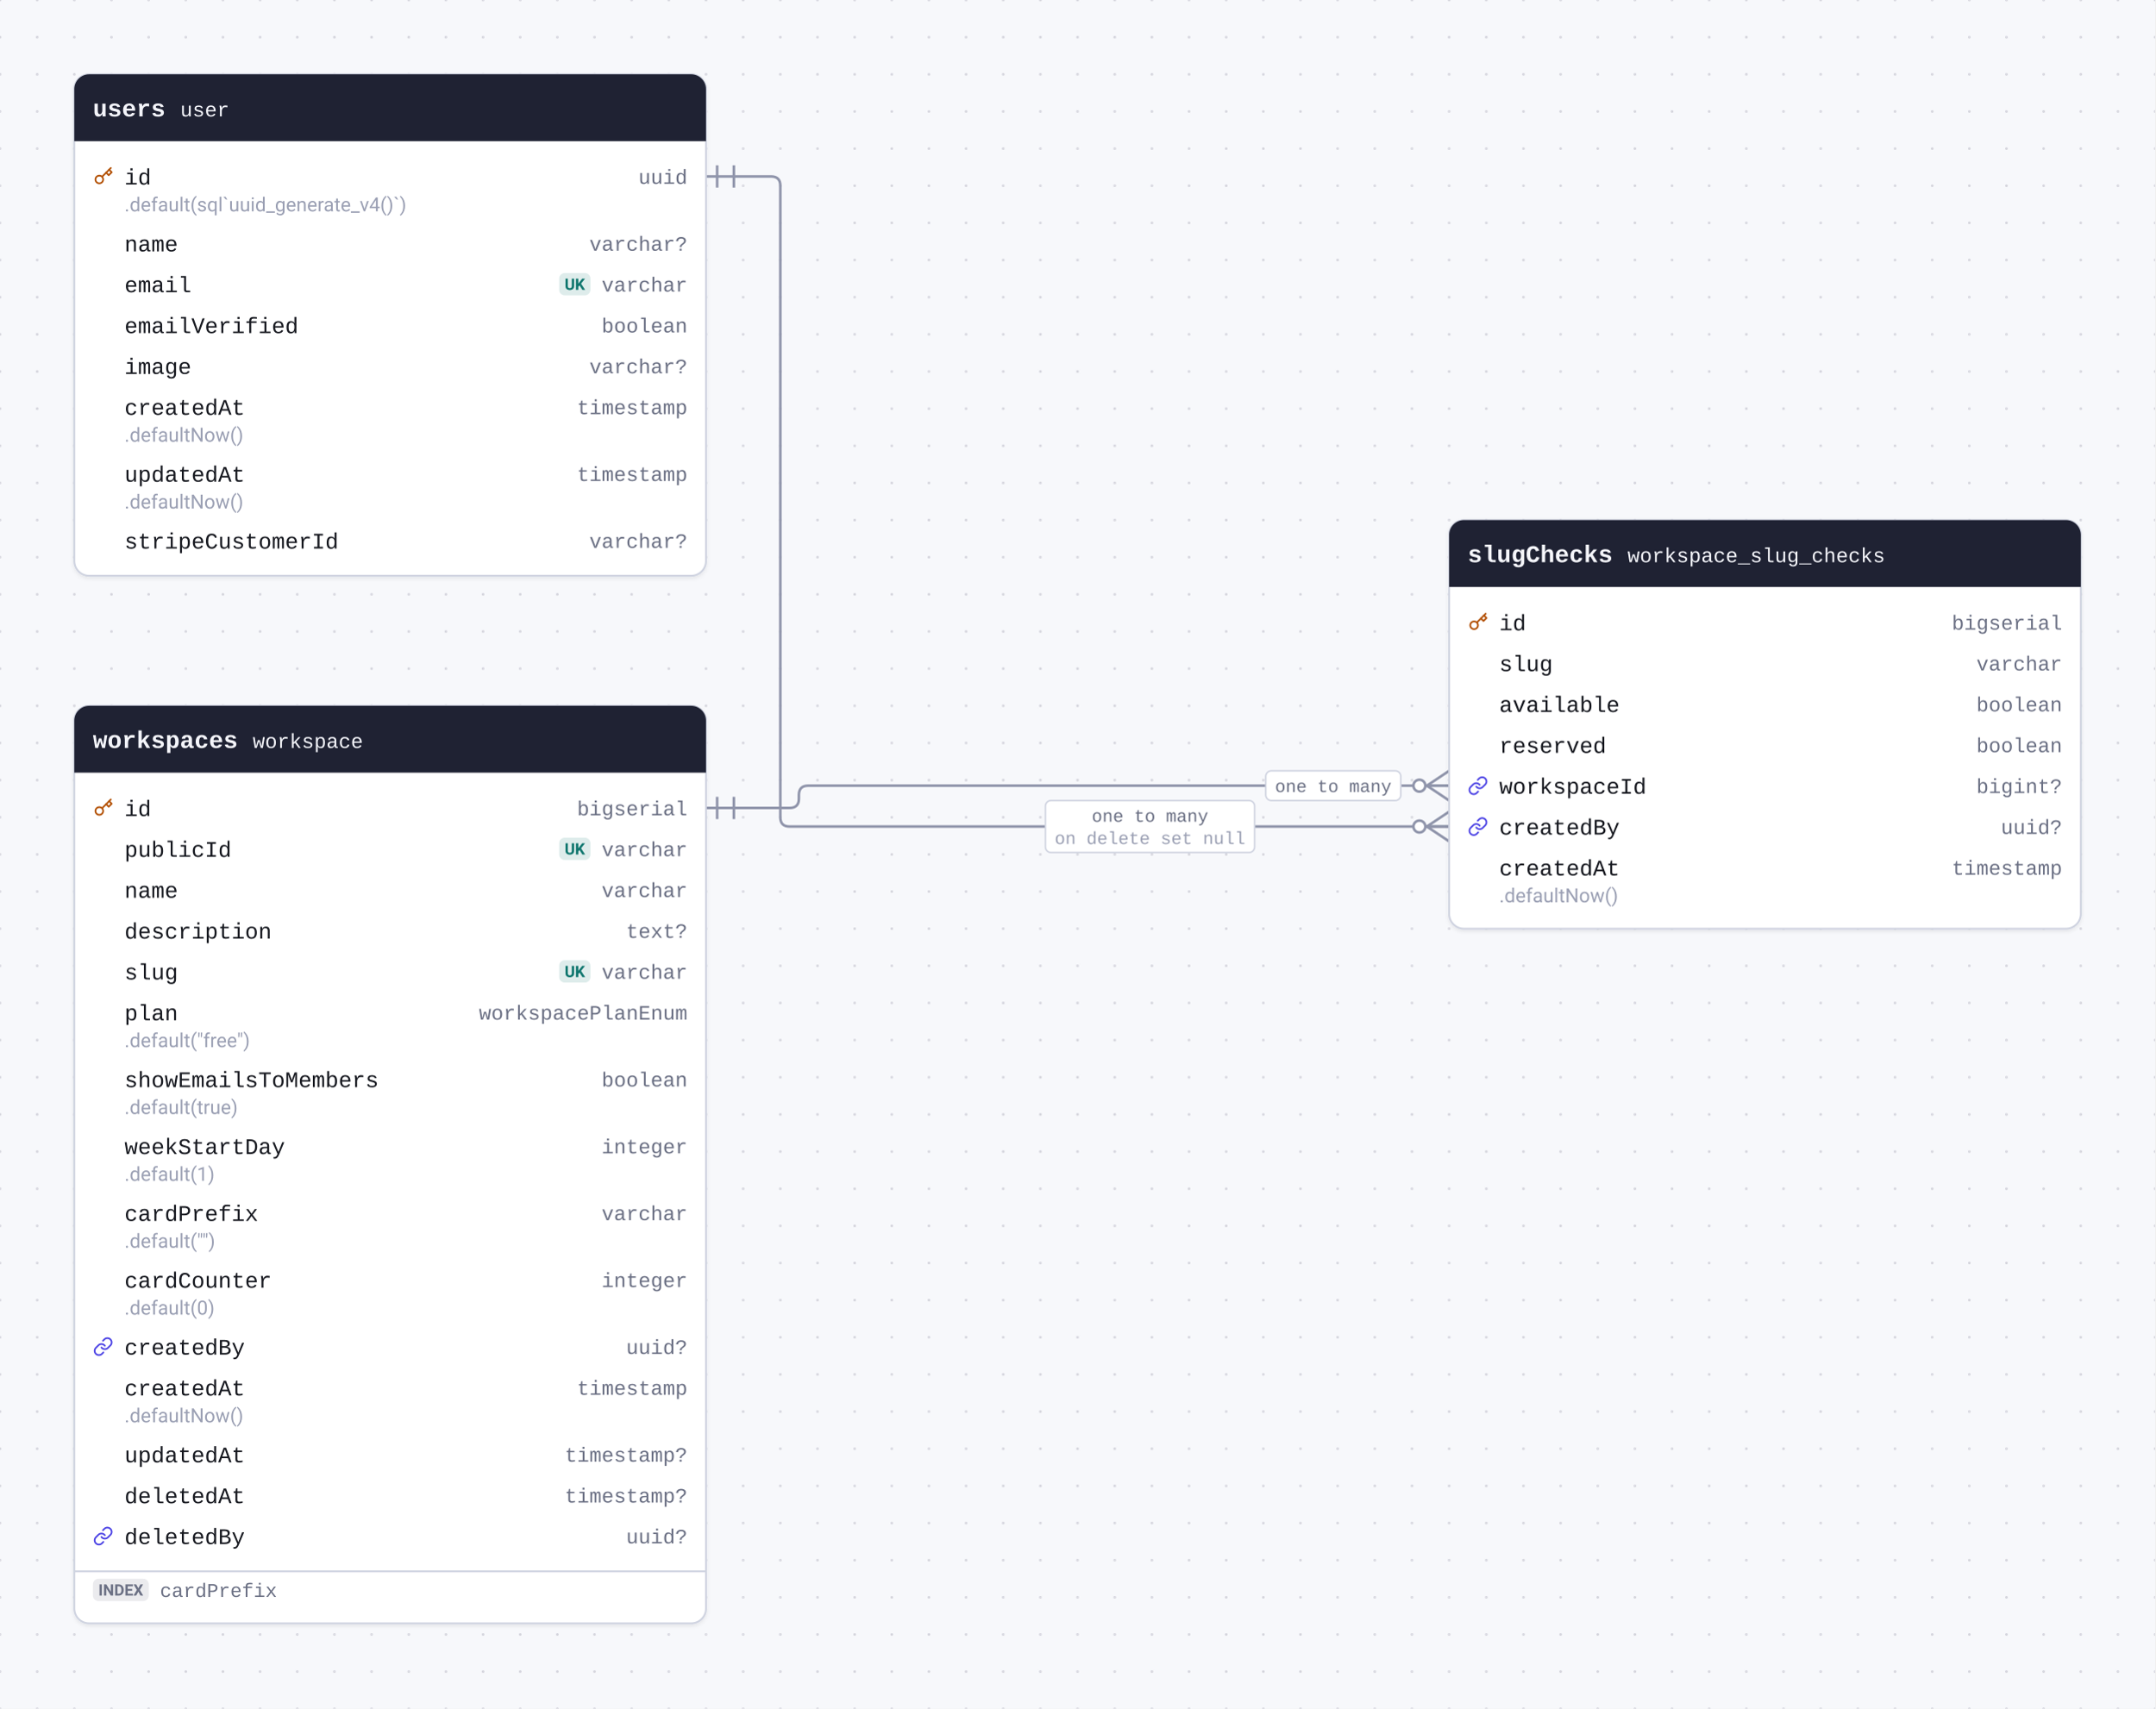
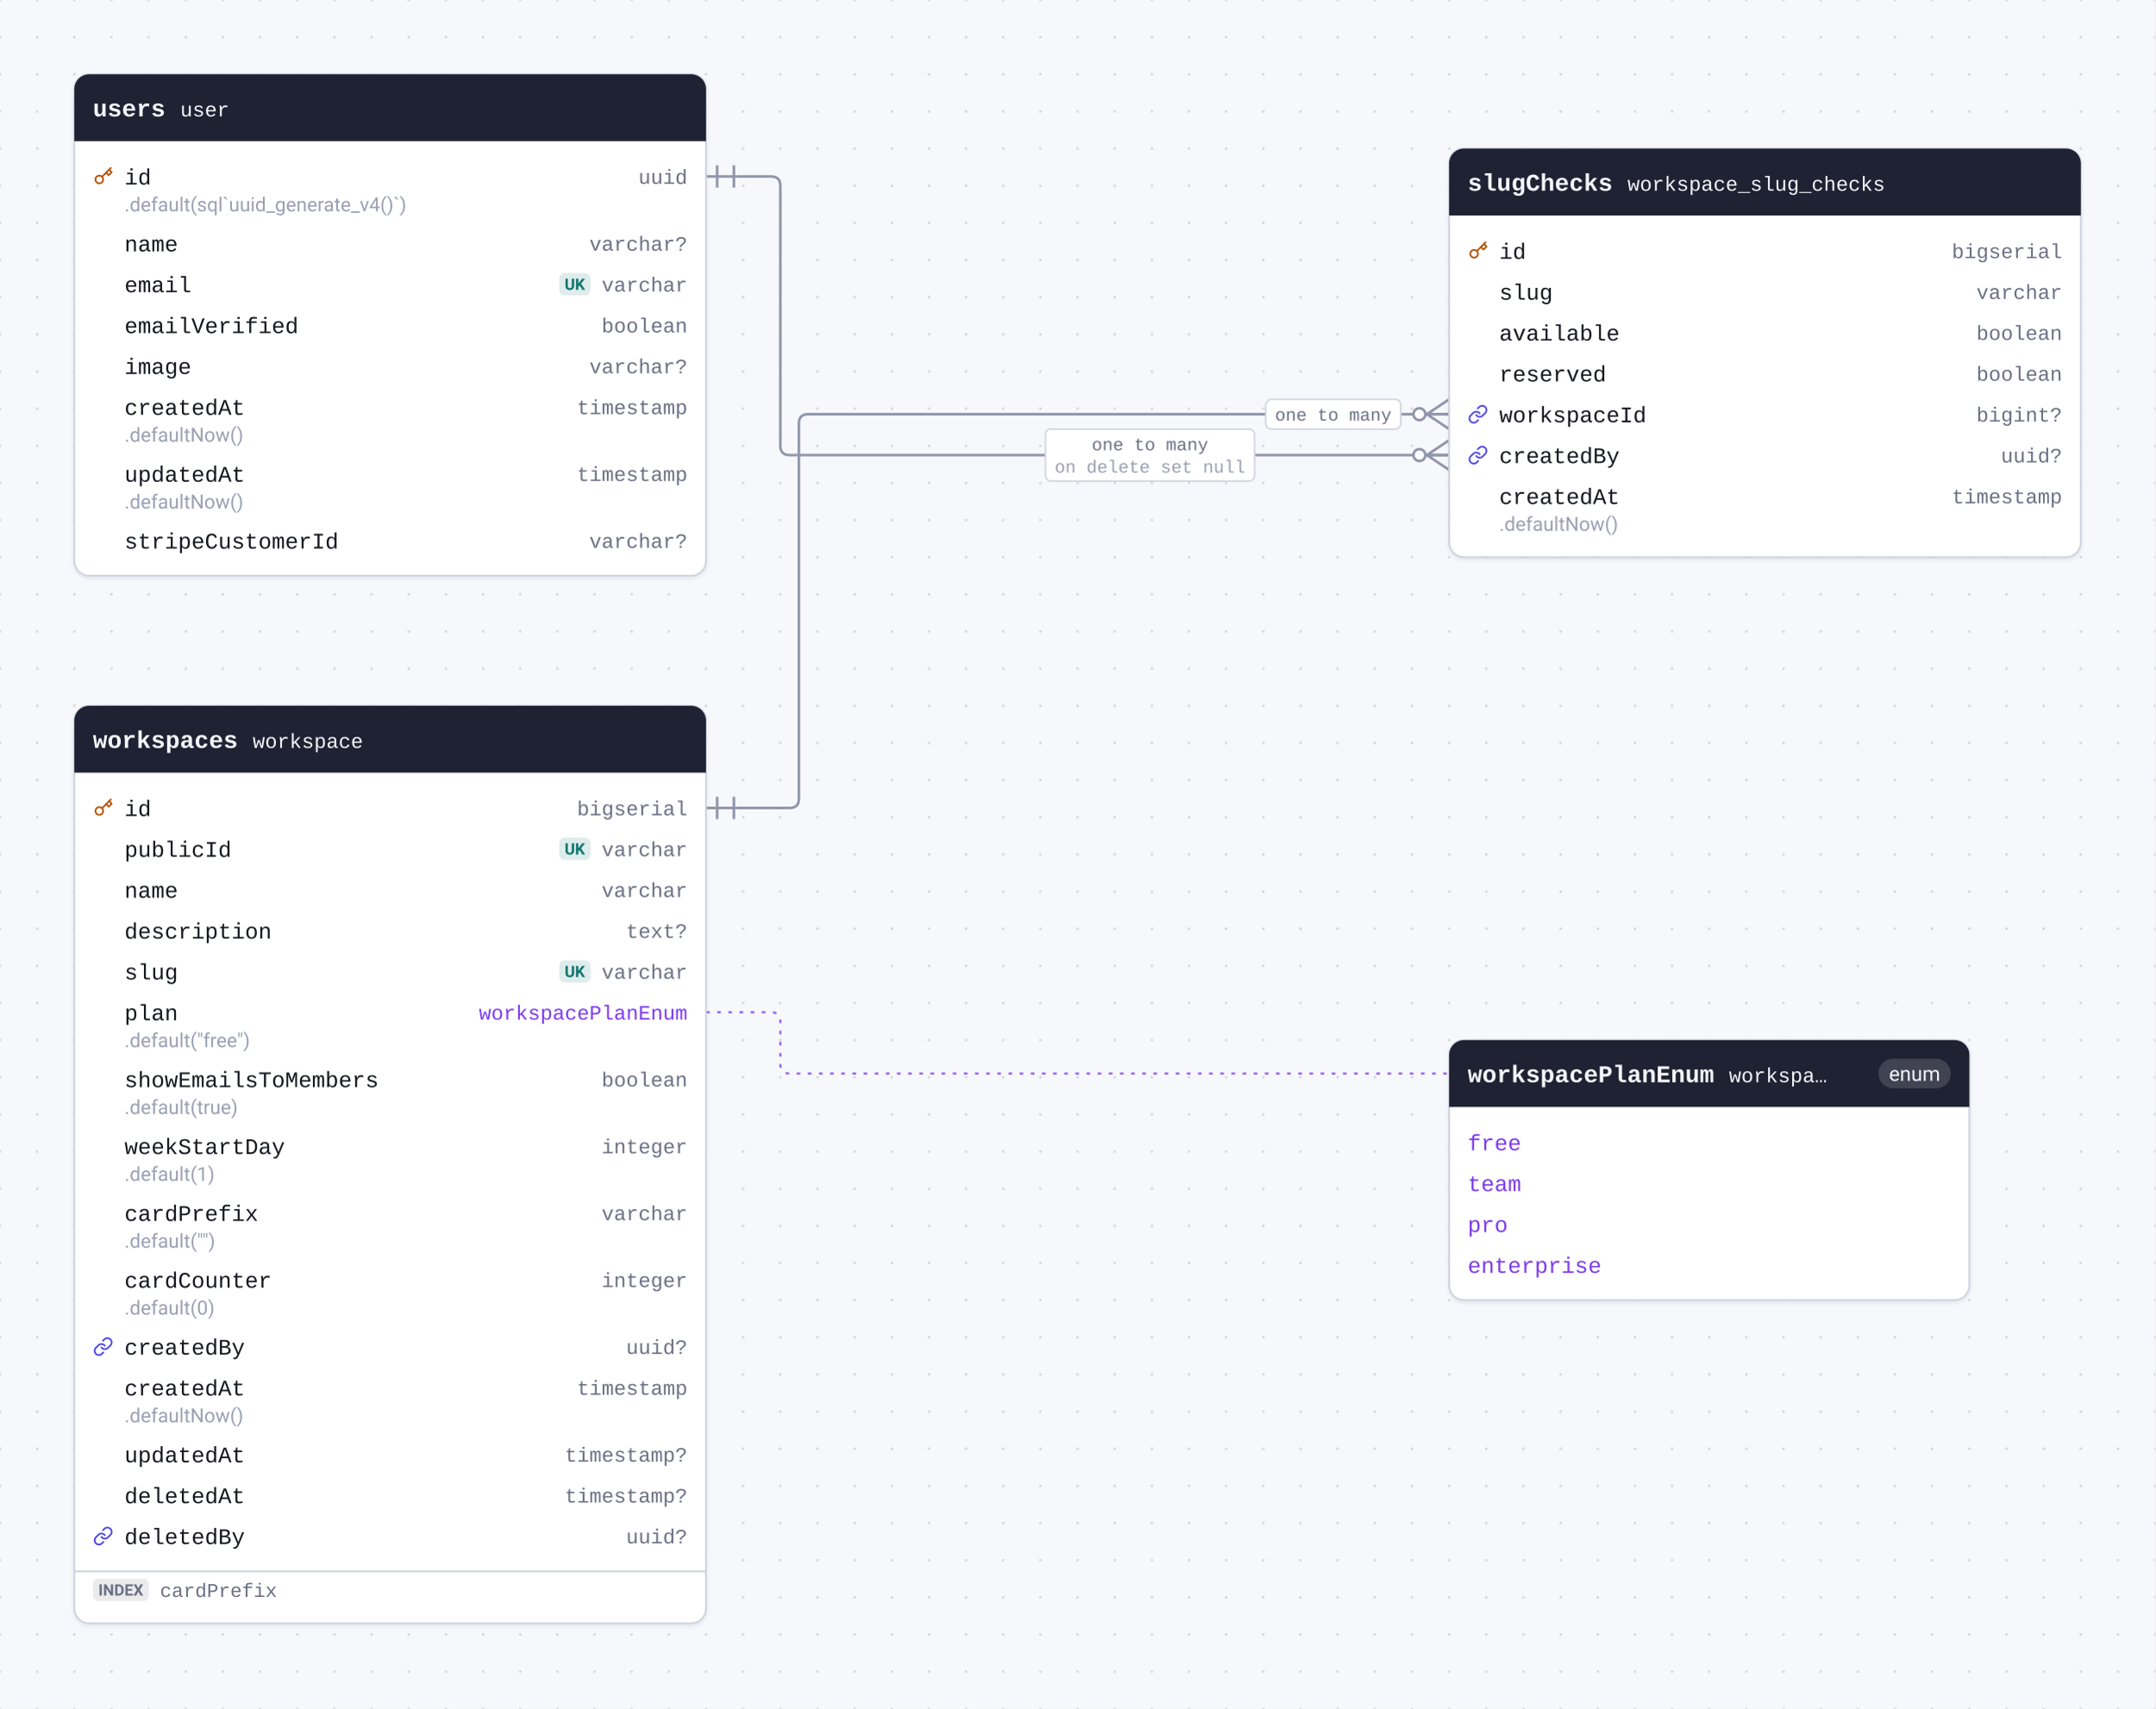
<svg xmlns="http://www.w3.org/2000/svg" width="1160" height="920" viewBox="0 0 1160 920">
  <defs>
    <pattern id="dots" x="-0.7" y="-0.7" width="20" height="20" patternUnits="userSpaceOnUse">
      <circle cx="0.7" cy="0.7" r="0.7" fill="#d4d4dc" />
    </pattern>
    <filter id="node-shadow" x="-5%" y="-5%" width="110%" height="115%">
      <feDropShadow dx="0" dy="1" stdDeviation="1" flood-color="#000000" flood-opacity="0.08" />
    </filter>
  </defs>
  <rect x="0" y="0" width="1160" height="920" fill="#f7f8fb" />
  <rect x="0" y="0" width="1160" height="920" fill="url(#dots)" />
+   <g class="enum-edge">
+     <path d="M380 545L400 545L 415,545Q 420,545 420,550L 420,573Q 420,578 425,578L760 578L780 578" fill="none" stroke="#7c3aed" stroke-width="1.2" stroke-dasharray="2 4" opacity="0.75" />
+   </g>
  <g class="relation-edge">
-     <path d="M380 435L400 435L 425,435Q 430,435 430,430L 430,428Q 430,423 435,423L760 423L780 423" fill="none" stroke="#9095ab" stroke-width="1.4" />
+     <path d="M380 435L400 435L 425,435Q 430,435 430,430L 430,228Q 430,223 435,223L760 223L780 223" fill="none" stroke="#9095ab" stroke-width="1.4" />
    <g transform="translate(380 435) scale(-1 1)" fill="none" stroke="#9095ab" stroke-width="1.4">
      <path d="M-6 -6 L-6 6" />
      <path d="M-15 -6 L-15 6" />
    </g>
-     <g transform="translate(780 423)" fill="none" stroke="#9095ab" stroke-width="1.4">
+     <g transform="translate(780 223)" fill="none" stroke="#9095ab" stroke-width="1.4">
      <path d="M0 -8 L-12 0 L0 8 M-12 0 L0 0" />
      <circle cx="-16" cy="0" r="3.2" fill="#ffffff" />
    </g>
  </g>
  <g class="relation-edge">
-     <path d="M380 95L400 95L 415,95Q 420,95 420,100L 420,440Q 420,445 425,445L760 445L780 445" fill="none" stroke="#9095ab" stroke-width="1.4" />
+     <path d="M380 95L400 95L 415,95Q 420,95 420,100L 420,240Q 420,245 425,245L760 245L780 245" fill="none" stroke="#9095ab" stroke-width="1.4" />
    <g transform="translate(380 95) scale(-1 1)" fill="none" stroke="#9095ab" stroke-width="1.4">
      <path d="M-6 -6 L-6 6" />
      <path d="M-15 -6 L-15 6" />
    </g>
-     <g transform="translate(780 445)" fill="none" stroke="#9095ab" stroke-width="1.4">
+     <g transform="translate(780 245)" fill="none" stroke="#9095ab" stroke-width="1.4">
      <path d="M0 -8 L-12 0 L0 8 M-12 0 L0 0" />
      <circle cx="-16" cy="0" r="3.2" fill="#ffffff" />
    </g>
  </g>
  <g class="model-node">
    <clipPath id="node-clip-0">
      <rect x="40" y="40" width="340" height="270" rx="8" />
    </clipPath>
    <rect x="40" y="40" width="340" height="270" rx="8" fill="#ffffff" stroke="#cfd3e0" filter="url(#node-shadow)" />
    <rect x="40" y="40" width="340" height="36" fill="#1f2233" clip-path="url(#node-clip-0)" />
    <text x="50" y="62.68" font-family="ui-monospace, SF Mono, Menlo, Consolas, Liberation Mono, DejaVu Sans Mono, monospace" font-size="13" font-weight="700" fill="#f4f5fa">users<tspan dx="8" font-size="11" font-weight="400" opacity="0.6">user</tspan>
    </text>
    <g transform="translate(50 89.5) scale(0.46)" fill="none" stroke="#b45309" stroke-width="2" stroke-linecap="round" stroke-linejoin="round">
      <circle cx="7.5" cy="15.5" r="4.5" />
      <path d="m21 2-9.6 9.6" />
      <path d="m15.5 7.5 3 3L22 7l-3-3" />
    </g>
    <text x="67" y="99.32" font-family="ui-monospace, SF Mono, Menlo, Consolas, Liberation Mono, DejaVu Sans Mono, monospace" font-size="12" fill="#16181f">id</text>
    <text x="370" y="98.96" font-family="ui-monospace, SF Mono, Menlo, Consolas, Liberation Mono, DejaVu Sans Mono, monospace" font-size="11" text-anchor="end" fill="#6b7084">uuid</text>
    <text x="67" y="113.78" font-family="ui-sans-serif, -apple-system, Segoe UI, Roboto, Helvetica Neue, Arial, DejaVu Sans, sans-serif" font-size="10.5" fill="#9a9fb3">.default(sql`uuid_generate_v4()`)</text>
    <text x="67" y="135.32" font-family="ui-monospace, SF Mono, Menlo, Consolas, Liberation Mono, DejaVu Sans Mono, monospace" font-size="12" fill="#16181f">name</text>
    <text x="370" y="134.96" font-family="ui-monospace, SF Mono, Menlo, Consolas, Liberation Mono, DejaVu Sans Mono, monospace" font-size="11" text-anchor="end" fill="#6b7084">varchar?</text>
    <rect x="300.96" y="147" width="16.84" height="12" rx="3" fill="#0f766e" fill-opacity="0.14" />
    <text x="309.38" y="156.06" font-family="ui-sans-serif, -apple-system, Segoe UI, Roboto, Helvetica Neue, Arial, DejaVu Sans, sans-serif" font-size="8.5" font-weight="600" text-anchor="middle" fill="#0f766e">UK</text>
    <text x="67" y="157.32" font-family="ui-monospace, SF Mono, Menlo, Consolas, Liberation Mono, DejaVu Sans Mono, monospace" font-size="12" fill="#16181f">email</text>
    <text x="370" y="156.96" font-family="ui-monospace, SF Mono, Menlo, Consolas, Liberation Mono, DejaVu Sans Mono, monospace" font-size="11" text-anchor="end" fill="#6b7084">varchar</text>
    <text x="67" y="179.32" font-family="ui-monospace, SF Mono, Menlo, Consolas, Liberation Mono, DejaVu Sans Mono, monospace" font-size="12" fill="#16181f">emailVerified</text>
    <text x="370" y="178.96" font-family="ui-monospace, SF Mono, Menlo, Consolas, Liberation Mono, DejaVu Sans Mono, monospace" font-size="11" text-anchor="end" fill="#6b7084">boolean</text>
    <text x="67" y="201.32" font-family="ui-monospace, SF Mono, Menlo, Consolas, Liberation Mono, DejaVu Sans Mono, monospace" font-size="12" fill="#16181f">image</text>
    <text x="370" y="200.96" font-family="ui-monospace, SF Mono, Menlo, Consolas, Liberation Mono, DejaVu Sans Mono, monospace" font-size="11" text-anchor="end" fill="#6b7084">varchar?</text>
    <text x="67" y="223.32" font-family="ui-monospace, SF Mono, Menlo, Consolas, Liberation Mono, DejaVu Sans Mono, monospace" font-size="12" fill="#16181f">createdAt</text>
    <text x="370" y="222.96" font-family="ui-monospace, SF Mono, Menlo, Consolas, Liberation Mono, DejaVu Sans Mono, monospace" font-size="11" text-anchor="end" fill="#6b7084">timestamp</text>
    <text x="67" y="237.78" font-family="ui-sans-serif, -apple-system, Segoe UI, Roboto, Helvetica Neue, Arial, DejaVu Sans, sans-serif" font-size="10.5" fill="#9a9fb3">.defaultNow()</text>
    <text x="67" y="259.32" font-family="ui-monospace, SF Mono, Menlo, Consolas, Liberation Mono, DejaVu Sans Mono, monospace" font-size="12" fill="#16181f">updatedAt</text>
    <text x="370" y="258.96" font-family="ui-monospace, SF Mono, Menlo, Consolas, Liberation Mono, DejaVu Sans Mono, monospace" font-size="11" text-anchor="end" fill="#6b7084">timestamp</text>
    <text x="67" y="273.78" font-family="ui-sans-serif, -apple-system, Segoe UI, Roboto, Helvetica Neue, Arial, DejaVu Sans, sans-serif" font-size="10.5" fill="#9a9fb3">.defaultNow()</text>
    <text x="67" y="295.32" font-family="ui-monospace, SF Mono, Menlo, Consolas, Liberation Mono, DejaVu Sans Mono, monospace" font-size="12" fill="#16181f">stripeCustomerId</text>
    <text x="370" y="294.96" font-family="ui-monospace, SF Mono, Menlo, Consolas, Liberation Mono, DejaVu Sans Mono, monospace" font-size="11" text-anchor="end" fill="#6b7084">varchar?</text>
  </g>
  <g class="model-node">
    <clipPath id="node-clip-1">
      <rect x="40" y="380" width="340" height="494" rx="8" />
    </clipPath>
    <rect x="40" y="380" width="340" height="494" rx="8" fill="#ffffff" stroke="#cfd3e0" filter="url(#node-shadow)" />
    <rect x="40" y="380" width="340" height="36" fill="#1f2233" clip-path="url(#node-clip-1)" />
    <text x="50" y="402.68" font-family="ui-monospace, SF Mono, Menlo, Consolas, Liberation Mono, DejaVu Sans Mono, monospace" font-size="13" font-weight="700" fill="#f4f5fa">workspaces<tspan dx="8" font-size="11" font-weight="400" opacity="0.6">workspace</tspan>
    </text>
    <g transform="translate(50 429.5) scale(0.46)" fill="none" stroke="#b45309" stroke-width="2" stroke-linecap="round" stroke-linejoin="round">
      <circle cx="7.5" cy="15.5" r="4.5" />
      <path d="m21 2-9.6 9.6" />
      <path d="m15.5 7.5 3 3L22 7l-3-3" />
    </g>
    <text x="67" y="439.32" font-family="ui-monospace, SF Mono, Menlo, Consolas, Liberation Mono, DejaVu Sans Mono, monospace" font-size="12" fill="#16181f">id</text>
    <text x="370" y="438.96" font-family="ui-monospace, SF Mono, Menlo, Consolas, Liberation Mono, DejaVu Sans Mono, monospace" font-size="11" text-anchor="end" fill="#6b7084">bigserial</text>
    <rect x="300.96" y="451" width="16.84" height="12" rx="3" fill="#0f766e" fill-opacity="0.14" />
    <text x="309.38" y="460.06" font-family="ui-sans-serif, -apple-system, Segoe UI, Roboto, Helvetica Neue, Arial, DejaVu Sans, sans-serif" font-size="8.5" font-weight="600" text-anchor="middle" fill="#0f766e">UK</text>
    <text x="67" y="461.32" font-family="ui-monospace, SF Mono, Menlo, Consolas, Liberation Mono, DejaVu Sans Mono, monospace" font-size="12" fill="#16181f">publicId</text>
    <text x="370" y="460.96" font-family="ui-monospace, SF Mono, Menlo, Consolas, Liberation Mono, DejaVu Sans Mono, monospace" font-size="11" text-anchor="end" fill="#6b7084">varchar</text>
    <text x="67" y="483.32" font-family="ui-monospace, SF Mono, Menlo, Consolas, Liberation Mono, DejaVu Sans Mono, monospace" font-size="12" fill="#16181f">name</text>
    <text x="370" y="482.96" font-family="ui-monospace, SF Mono, Menlo, Consolas, Liberation Mono, DejaVu Sans Mono, monospace" font-size="11" text-anchor="end" fill="#6b7084">varchar</text>
    <text x="67" y="505.32" font-family="ui-monospace, SF Mono, Menlo, Consolas, Liberation Mono, DejaVu Sans Mono, monospace" font-size="12" fill="#16181f">description</text>
    <text x="370" y="504.96" font-family="ui-monospace, SF Mono, Menlo, Consolas, Liberation Mono, DejaVu Sans Mono, monospace" font-size="11" text-anchor="end" fill="#6b7084">text?</text>
    <rect x="300.96" y="517" width="16.84" height="12" rx="3" fill="#0f766e" fill-opacity="0.14" />
    <text x="309.38" y="526.06" font-family="ui-sans-serif, -apple-system, Segoe UI, Roboto, Helvetica Neue, Arial, DejaVu Sans, sans-serif" font-size="8.5" font-weight="600" text-anchor="middle" fill="#0f766e">UK</text>
    <text x="67" y="527.32" font-family="ui-monospace, SF Mono, Menlo, Consolas, Liberation Mono, DejaVu Sans Mono, monospace" font-size="12" fill="#16181f">slug</text>
    <text x="370" y="526.96" font-family="ui-monospace, SF Mono, Menlo, Consolas, Liberation Mono, DejaVu Sans Mono, monospace" font-size="11" text-anchor="end" fill="#6b7084">varchar</text>
    <text x="67" y="549.32" font-family="ui-monospace, SF Mono, Menlo, Consolas, Liberation Mono, DejaVu Sans Mono, monospace" font-size="12" fill="#16181f">plan</text>
-     <text x="370" y="548.96" font-family="ui-monospace, SF Mono, Menlo, Consolas, Liberation Mono, DejaVu Sans Mono, monospace" font-size="11" text-anchor="end" fill="#6b7084">workspacePlanEnum</text>
+     <text x="370" y="548.96" font-family="ui-monospace, SF Mono, Menlo, Consolas, Liberation Mono, DejaVu Sans Mono, monospace" font-size="11" text-anchor="end" fill="#7c3aed">workspacePlanEnum</text>
    <text x="67" y="563.78" font-family="ui-sans-serif, -apple-system, Segoe UI, Roboto, Helvetica Neue, Arial, DejaVu Sans, sans-serif" font-size="10.5" fill="#9a9fb3">.default("free")</text>
    <text x="67" y="585.32" font-family="ui-monospace, SF Mono, Menlo, Consolas, Liberation Mono, DejaVu Sans Mono, monospace" font-size="12" fill="#16181f">showEmailsToMembers</text>
    <text x="370" y="584.96" font-family="ui-monospace, SF Mono, Menlo, Consolas, Liberation Mono, DejaVu Sans Mono, monospace" font-size="11" text-anchor="end" fill="#6b7084">boolean</text>
    <text x="67" y="599.78" font-family="ui-sans-serif, -apple-system, Segoe UI, Roboto, Helvetica Neue, Arial, DejaVu Sans, sans-serif" font-size="10.5" fill="#9a9fb3">.default(true)</text>
    <text x="67" y="621.32" font-family="ui-monospace, SF Mono, Menlo, Consolas, Liberation Mono, DejaVu Sans Mono, monospace" font-size="12" fill="#16181f">weekStartDay</text>
    <text x="370" y="620.96" font-family="ui-monospace, SF Mono, Menlo, Consolas, Liberation Mono, DejaVu Sans Mono, monospace" font-size="11" text-anchor="end" fill="#6b7084">integer</text>
    <text x="67" y="635.78" font-family="ui-sans-serif, -apple-system, Segoe UI, Roboto, Helvetica Neue, Arial, DejaVu Sans, sans-serif" font-size="10.5" fill="#9a9fb3">.default(1)</text>
    <text x="67" y="657.32" font-family="ui-monospace, SF Mono, Menlo, Consolas, Liberation Mono, DejaVu Sans Mono, monospace" font-size="12" fill="#16181f">cardPrefix</text>
    <text x="370" y="656.96" font-family="ui-monospace, SF Mono, Menlo, Consolas, Liberation Mono, DejaVu Sans Mono, monospace" font-size="11" text-anchor="end" fill="#6b7084">varchar</text>
    <text x="67" y="671.78" font-family="ui-sans-serif, -apple-system, Segoe UI, Roboto, Helvetica Neue, Arial, DejaVu Sans, sans-serif" font-size="10.5" fill="#9a9fb3">.default("")</text>
    <text x="67" y="693.32" font-family="ui-monospace, SF Mono, Menlo, Consolas, Liberation Mono, DejaVu Sans Mono, monospace" font-size="12" fill="#16181f">cardCounter</text>
    <text x="370" y="692.96" font-family="ui-monospace, SF Mono, Menlo, Consolas, Liberation Mono, DejaVu Sans Mono, monospace" font-size="11" text-anchor="end" fill="#6b7084">integer</text>
    <text x="67" y="707.78" font-family="ui-sans-serif, -apple-system, Segoe UI, Roboto, Helvetica Neue, Arial, DejaVu Sans, sans-serif" font-size="10.5" fill="#9a9fb3">.default(0)</text>
    <g transform="translate(50 719.5) scale(0.46)" fill="none" stroke="#4f46e5" stroke-width="2" stroke-linecap="round" stroke-linejoin="round">
      <path d="M10 13a5 5 0 0 0 7.54.54l3-3a5 5 0 0 0-7.07-7.07l-1.72 1.71" />
      <path d="M14 11a5 5 0 0 0-7.54-.54l-3 3a5 5 0 0 0 7.07 7.07l1.71-1.71" />
    </g>
    <text x="67" y="729.32" font-family="ui-monospace, SF Mono, Menlo, Consolas, Liberation Mono, DejaVu Sans Mono, monospace" font-size="12" fill="#16181f">createdBy</text>
    <text x="370" y="728.96" font-family="ui-monospace, SF Mono, Menlo, Consolas, Liberation Mono, DejaVu Sans Mono, monospace" font-size="11" text-anchor="end" fill="#6b7084">uuid?</text>
    <text x="67" y="751.32" font-family="ui-monospace, SF Mono, Menlo, Consolas, Liberation Mono, DejaVu Sans Mono, monospace" font-size="12" fill="#16181f">createdAt</text>
    <text x="370" y="750.96" font-family="ui-monospace, SF Mono, Menlo, Consolas, Liberation Mono, DejaVu Sans Mono, monospace" font-size="11" text-anchor="end" fill="#6b7084">timestamp</text>
    <text x="67" y="765.78" font-family="ui-sans-serif, -apple-system, Segoe UI, Roboto, Helvetica Neue, Arial, DejaVu Sans, sans-serif" font-size="10.5" fill="#9a9fb3">.defaultNow()</text>
    <text x="67" y="787.32" font-family="ui-monospace, SF Mono, Menlo, Consolas, Liberation Mono, DejaVu Sans Mono, monospace" font-size="12" fill="#16181f">updatedAt</text>
    <text x="370" y="786.96" font-family="ui-monospace, SF Mono, Menlo, Consolas, Liberation Mono, DejaVu Sans Mono, monospace" font-size="11" text-anchor="end" fill="#6b7084">timestamp?</text>
    <text x="67" y="809.32" font-family="ui-monospace, SF Mono, Menlo, Consolas, Liberation Mono, DejaVu Sans Mono, monospace" font-size="12" fill="#16181f">deletedAt</text>
    <text x="370" y="808.96" font-family="ui-monospace, SF Mono, Menlo, Consolas, Liberation Mono, DejaVu Sans Mono, monospace" font-size="11" text-anchor="end" fill="#6b7084">timestamp?</text>
    <g transform="translate(50 821.5) scale(0.46)" fill="none" stroke="#4f46e5" stroke-width="2" stroke-linecap="round" stroke-linejoin="round">
      <path d="M10 13a5 5 0 0 0 7.54.54l3-3a5 5 0 0 0-7.07-7.07l-1.72 1.71" />
      <path d="M14 11a5 5 0 0 0-7.54-.54l-3 3a5 5 0 0 0 7.07 7.07l1.71-1.71" />
    </g>
    <text x="67" y="831.32" font-family="ui-monospace, SF Mono, Menlo, Consolas, Liberation Mono, DejaVu Sans Mono, monospace" font-size="12" fill="#16181f">deletedBy</text>
    <text x="370" y="830.96" font-family="ui-monospace, SF Mono, Menlo, Consolas, Liberation Mono, DejaVu Sans Mono, monospace" font-size="11" text-anchor="end" fill="#6b7084">uuid?</text>
    <path d="M40 846H380" stroke="#cfd3e0" stroke-width="1" />
    <rect x="50" y="850" width="30.1" height="12" rx="3" fill="#6b7084" fill-opacity="0.14" />
    <text x="65.05" y="859.06" font-family="ui-sans-serif, -apple-system, Segoe UI, Roboto, Helvetica Neue, Arial, DejaVu Sans, sans-serif" font-size="8.5" font-weight="600" text-anchor="middle" fill="#6b7084">INDEX</text>
    <text x="86.1" y="859.78" font-family="ui-monospace, SF Mono, Menlo, Consolas, Liberation Mono, DejaVu Sans Mono, monospace" font-size="10.5" fill="#6b7084">cardPrefix</text>
  </g>
  <g class="model-node">
    <clipPath id="node-clip-2">
-       <rect x="780" y="280" width="340" height="220" rx="8" />
+       <rect x="780" y="80" width="340" height="220" rx="8" />
    </clipPath>
-     <rect x="780" y="280" width="340" height="220" rx="8" fill="#ffffff" stroke="#cfd3e0" filter="url(#node-shadow)" />
-     <rect x="780" y="280" width="340" height="36" fill="#1f2233" clip-path="url(#node-clip-2)" />
-     <text x="790" y="302.68" font-family="ui-monospace, SF Mono, Menlo, Consolas, Liberation Mono, DejaVu Sans Mono, monospace" font-size="13" font-weight="700" fill="#f4f5fa">slugChecks<tspan dx="8" font-size="11" font-weight="400" opacity="0.6">workspace_slug_checks</tspan>
+     <rect x="780" y="80" width="340" height="220" rx="8" fill="#ffffff" stroke="#cfd3e0" filter="url(#node-shadow)" />
+     <rect x="780" y="80" width="340" height="36" fill="#1f2233" clip-path="url(#node-clip-2)" />
+     <text x="790" y="102.68" font-family="ui-monospace, SF Mono, Menlo, Consolas, Liberation Mono, DejaVu Sans Mono, monospace" font-size="13" font-weight="700" fill="#f4f5fa">slugChecks<tspan dx="8" font-size="11" font-weight="400" opacity="0.6">workspace_slug_checks</tspan>
    </text>
-     <g transform="translate(790 329.5) scale(0.46)" fill="none" stroke="#b45309" stroke-width="2" stroke-linecap="round" stroke-linejoin="round">
+     <g transform="translate(790 129.5) scale(0.46)" fill="none" stroke="#b45309" stroke-width="2" stroke-linecap="round" stroke-linejoin="round">
      <circle cx="7.5" cy="15.5" r="4.5" />
      <path d="m21 2-9.6 9.6" />
      <path d="m15.5 7.5 3 3L22 7l-3-3" />
    </g>
-     <text x="807" y="339.32" font-family="ui-monospace, SF Mono, Menlo, Consolas, Liberation Mono, DejaVu Sans Mono, monospace" font-size="12" fill="#16181f">id</text>
-     <text x="1110" y="338.96" font-family="ui-monospace, SF Mono, Menlo, Consolas, Liberation Mono, DejaVu Sans Mono, monospace" font-size="11" text-anchor="end" fill="#6b7084">bigserial</text>
-     <text x="807" y="361.32" font-family="ui-monospace, SF Mono, Menlo, Consolas, Liberation Mono, DejaVu Sans Mono, monospace" font-size="12" fill="#16181f">slug</text>
-     <text x="1110" y="360.96" font-family="ui-monospace, SF Mono, Menlo, Consolas, Liberation Mono, DejaVu Sans Mono, monospace" font-size="11" text-anchor="end" fill="#6b7084">varchar</text>
-     <text x="807" y="383.32" font-family="ui-monospace, SF Mono, Menlo, Consolas, Liberation Mono, DejaVu Sans Mono, monospace" font-size="12" fill="#16181f">available</text>
-     <text x="1110" y="382.96" font-family="ui-monospace, SF Mono, Menlo, Consolas, Liberation Mono, DejaVu Sans Mono, monospace" font-size="11" text-anchor="end" fill="#6b7084">boolean</text>
-     <text x="807" y="405.32" font-family="ui-monospace, SF Mono, Menlo, Consolas, Liberation Mono, DejaVu Sans Mono, monospace" font-size="12" fill="#16181f">reserved</text>
-     <text x="1110" y="404.96" font-family="ui-monospace, SF Mono, Menlo, Consolas, Liberation Mono, DejaVu Sans Mono, monospace" font-size="11" text-anchor="end" fill="#6b7084">boolean</text>
-     <g transform="translate(790 417.5) scale(0.46)" fill="none" stroke="#4f46e5" stroke-width="2" stroke-linecap="round" stroke-linejoin="round">
+     <text x="807" y="139.32" font-family="ui-monospace, SF Mono, Menlo, Consolas, Liberation Mono, DejaVu Sans Mono, monospace" font-size="12" fill="#16181f">id</text>
+     <text x="1110" y="138.96" font-family="ui-monospace, SF Mono, Menlo, Consolas, Liberation Mono, DejaVu Sans Mono, monospace" font-size="11" text-anchor="end" fill="#6b7084">bigserial</text>
+     <text x="807" y="161.32" font-family="ui-monospace, SF Mono, Menlo, Consolas, Liberation Mono, DejaVu Sans Mono, monospace" font-size="12" fill="#16181f">slug</text>
+     <text x="1110" y="160.96" font-family="ui-monospace, SF Mono, Menlo, Consolas, Liberation Mono, DejaVu Sans Mono, monospace" font-size="11" text-anchor="end" fill="#6b7084">varchar</text>
+     <text x="807" y="183.32" font-family="ui-monospace, SF Mono, Menlo, Consolas, Liberation Mono, DejaVu Sans Mono, monospace" font-size="12" fill="#16181f">available</text>
+     <text x="1110" y="182.96" font-family="ui-monospace, SF Mono, Menlo, Consolas, Liberation Mono, DejaVu Sans Mono, monospace" font-size="11" text-anchor="end" fill="#6b7084">boolean</text>
+     <text x="807" y="205.32" font-family="ui-monospace, SF Mono, Menlo, Consolas, Liberation Mono, DejaVu Sans Mono, monospace" font-size="12" fill="#16181f">reserved</text>
+     <text x="1110" y="204.96" font-family="ui-monospace, SF Mono, Menlo, Consolas, Liberation Mono, DejaVu Sans Mono, monospace" font-size="11" text-anchor="end" fill="#6b7084">boolean</text>
+     <g transform="translate(790 217.5) scale(0.46)" fill="none" stroke="#4f46e5" stroke-width="2" stroke-linecap="round" stroke-linejoin="round">
      <path d="M10 13a5 5 0 0 0 7.54.54l3-3a5 5 0 0 0-7.07-7.07l-1.72 1.71" />
      <path d="M14 11a5 5 0 0 0-7.54-.54l-3 3a5 5 0 0 0 7.07 7.07l1.71-1.71" />
    </g>
-     <text x="807" y="427.32" font-family="ui-monospace, SF Mono, Menlo, Consolas, Liberation Mono, DejaVu Sans Mono, monospace" font-size="12" fill="#16181f">workspaceId</text>
-     <text x="1110" y="426.96" font-family="ui-monospace, SF Mono, Menlo, Consolas, Liberation Mono, DejaVu Sans Mono, monospace" font-size="11" text-anchor="end" fill="#6b7084">bigint?</text>
-     <g transform="translate(790 439.5) scale(0.46)" fill="none" stroke="#4f46e5" stroke-width="2" stroke-linecap="round" stroke-linejoin="round">
+     <text x="807" y="227.32" font-family="ui-monospace, SF Mono, Menlo, Consolas, Liberation Mono, DejaVu Sans Mono, monospace" font-size="12" fill="#16181f">workspaceId</text>
+     <text x="1110" y="226.96" font-family="ui-monospace, SF Mono, Menlo, Consolas, Liberation Mono, DejaVu Sans Mono, monospace" font-size="11" text-anchor="end" fill="#6b7084">bigint?</text>
+     <g transform="translate(790 239.5) scale(0.46)" fill="none" stroke="#4f46e5" stroke-width="2" stroke-linecap="round" stroke-linejoin="round">
      <path d="M10 13a5 5 0 0 0 7.54.54l3-3a5 5 0 0 0-7.07-7.07l-1.72 1.71" />
      <path d="M14 11a5 5 0 0 0-7.54-.54l-3 3a5 5 0 0 0 7.07 7.07l1.71-1.71" />
    </g>
-     <text x="807" y="449.32" font-family="ui-monospace, SF Mono, Menlo, Consolas, Liberation Mono, DejaVu Sans Mono, monospace" font-size="12" fill="#16181f">createdBy</text>
-     <text x="1110" y="448.96" font-family="ui-monospace, SF Mono, Menlo, Consolas, Liberation Mono, DejaVu Sans Mono, monospace" font-size="11" text-anchor="end" fill="#6b7084">uuid?</text>
-     <text x="807" y="471.32" font-family="ui-monospace, SF Mono, Menlo, Consolas, Liberation Mono, DejaVu Sans Mono, monospace" font-size="12" fill="#16181f">createdAt</text>
-     <text x="1110" y="470.96" font-family="ui-monospace, SF Mono, Menlo, Consolas, Liberation Mono, DejaVu Sans Mono, monospace" font-size="11" text-anchor="end" fill="#6b7084">timestamp</text>
-     <text x="807" y="485.78" font-family="ui-sans-serif, -apple-system, Segoe UI, Roboto, Helvetica Neue, Arial, DejaVu Sans, sans-serif" font-size="10.5" fill="#9a9fb3">.defaultNow()</text>
+     <text x="807" y="249.32" font-family="ui-monospace, SF Mono, Menlo, Consolas, Liberation Mono, DejaVu Sans Mono, monospace" font-size="12" fill="#16181f">createdBy</text>
+     <text x="1110" y="248.96" font-family="ui-monospace, SF Mono, Menlo, Consolas, Liberation Mono, DejaVu Sans Mono, monospace" font-size="11" text-anchor="end" fill="#6b7084">uuid?</text>
+     <text x="807" y="271.32" font-family="ui-monospace, SF Mono, Menlo, Consolas, Liberation Mono, DejaVu Sans Mono, monospace" font-size="12" fill="#16181f">createdAt</text>
+     <text x="1110" y="270.96" font-family="ui-monospace, SF Mono, Menlo, Consolas, Liberation Mono, DejaVu Sans Mono, monospace" font-size="11" text-anchor="end" fill="#6b7084">timestamp</text>
+     <text x="807" y="285.78" font-family="ui-sans-serif, -apple-system, Segoe UI, Roboto, Helvetica Neue, Arial, DejaVu Sans, sans-serif" font-size="10.5" fill="#9a9fb3">.defaultNow()</text>
+   </g>
+   <g class="enum-node">
+     <clipPath id="enum-clip-0">
+       <rect x="780" y="560" width="280" height="140" rx="8" />
+     </clipPath>
+     <rect x="780" y="560" width="280" height="140" rx="8" fill="#ffffff" stroke="#cfd3e0" filter="url(#node-shadow)" />
+     <rect x="780" y="560" width="280" height="36" fill="#1f2233" clip-path="url(#enum-clip-0)" />
+     <text x="790" y="582.68" font-family="ui-monospace, SF Mono, Menlo, Consolas, Liberation Mono, DejaVu Sans Mono, monospace" font-size="13" font-weight="700" fill="#f4f5fa">workspacePlanEnum<tspan dx="8" font-size="11" font-weight="400" opacity="0.6">workspa…</tspan>
+     </text>
+     <rect x="1011.12" y="570" width="38.88" height="16" rx="8" fill="#ffffff" opacity="0.15" />
+     <text x="1030.56" y="581.96" font-family="ui-sans-serif, -apple-system, Segoe UI, Roboto, Helvetica Neue, Arial, DejaVu Sans, sans-serif" font-size="11" text-anchor="middle" fill="#f4f5fa">enum</text>
+     <text x="790" y="619.32" font-family="ui-monospace, SF Mono, Menlo, Consolas, Liberation Mono, DejaVu Sans Mono, monospace" font-size="12" fill="#7c3aed">free</text>
+     <text x="790" y="641.32" font-family="ui-monospace, SF Mono, Menlo, Consolas, Liberation Mono, DejaVu Sans Mono, monospace" font-size="12" fill="#7c3aed">team</text>
+     <text x="790" y="663.32" font-family="ui-monospace, SF Mono, Menlo, Consolas, Liberation Mono, DejaVu Sans Mono, monospace" font-size="12" fill="#7c3aed">pro</text>
+     <text x="790" y="685.32" font-family="ui-monospace, SF Mono, Menlo, Consolas, Liberation Mono, DejaVu Sans Mono, monospace" font-size="12" fill="#7c3aed">enterprise</text>
  </g>
  <g class="relation-label">
-     <rect x="681.3" y="415" width="72.7" height="16" rx="3" fill="#ffffff" stroke="#cfd3e0" stroke-width="0.8" />
-     <text x="717.65" y="426.42" font-family="ui-monospace, SF Mono, Menlo, Consolas, Liberation Mono, DejaVu Sans Mono, monospace" font-size="9.5" text-anchor="middle" fill="#6b7084">one to many</text>
+     <rect x="681.3" y="215" width="72.7" height="16" rx="3" fill="#ffffff" stroke="#cfd3e0" stroke-width="0.8" />
+     <text x="717.65" y="226.42" font-family="ui-monospace, SF Mono, Menlo, Consolas, Liberation Mono, DejaVu Sans Mono, monospace" font-size="9.5" text-anchor="middle" fill="#6b7084">one to many</text>
  </g>
  <g class="relation-label">
-     <rect x="562.7" y="431" width="112.6" height="28" rx="3" fill="#ffffff" stroke="#cfd3e0" stroke-width="0.8" />
-     <text x="619" y="442.42" font-family="ui-monospace, SF Mono, Menlo, Consolas, Liberation Mono, DejaVu Sans Mono, monospace" font-size="9.5" text-anchor="middle" fill="#6b7084">one to many</text>
-     <text x="619" y="454.42" font-family="ui-monospace, SF Mono, Menlo, Consolas, Liberation Mono, DejaVu Sans Mono, monospace" font-size="9.5" text-anchor="middle" fill="#9a9fb3">on delete set null</text>
+     <rect x="562.7" y="231" width="112.6" height="28" rx="3" fill="#ffffff" stroke="#cfd3e0" stroke-width="0.8" />
+     <text x="619" y="242.42" font-family="ui-monospace, SF Mono, Menlo, Consolas, Liberation Mono, DejaVu Sans Mono, monospace" font-size="9.5" text-anchor="middle" fill="#6b7084">one to many</text>
+     <text x="619" y="254.42" font-family="ui-monospace, SF Mono, Menlo, Consolas, Liberation Mono, DejaVu Sans Mono, monospace" font-size="9.5" text-anchor="middle" fill="#9a9fb3">on delete set null</text>
  </g>
</svg>
